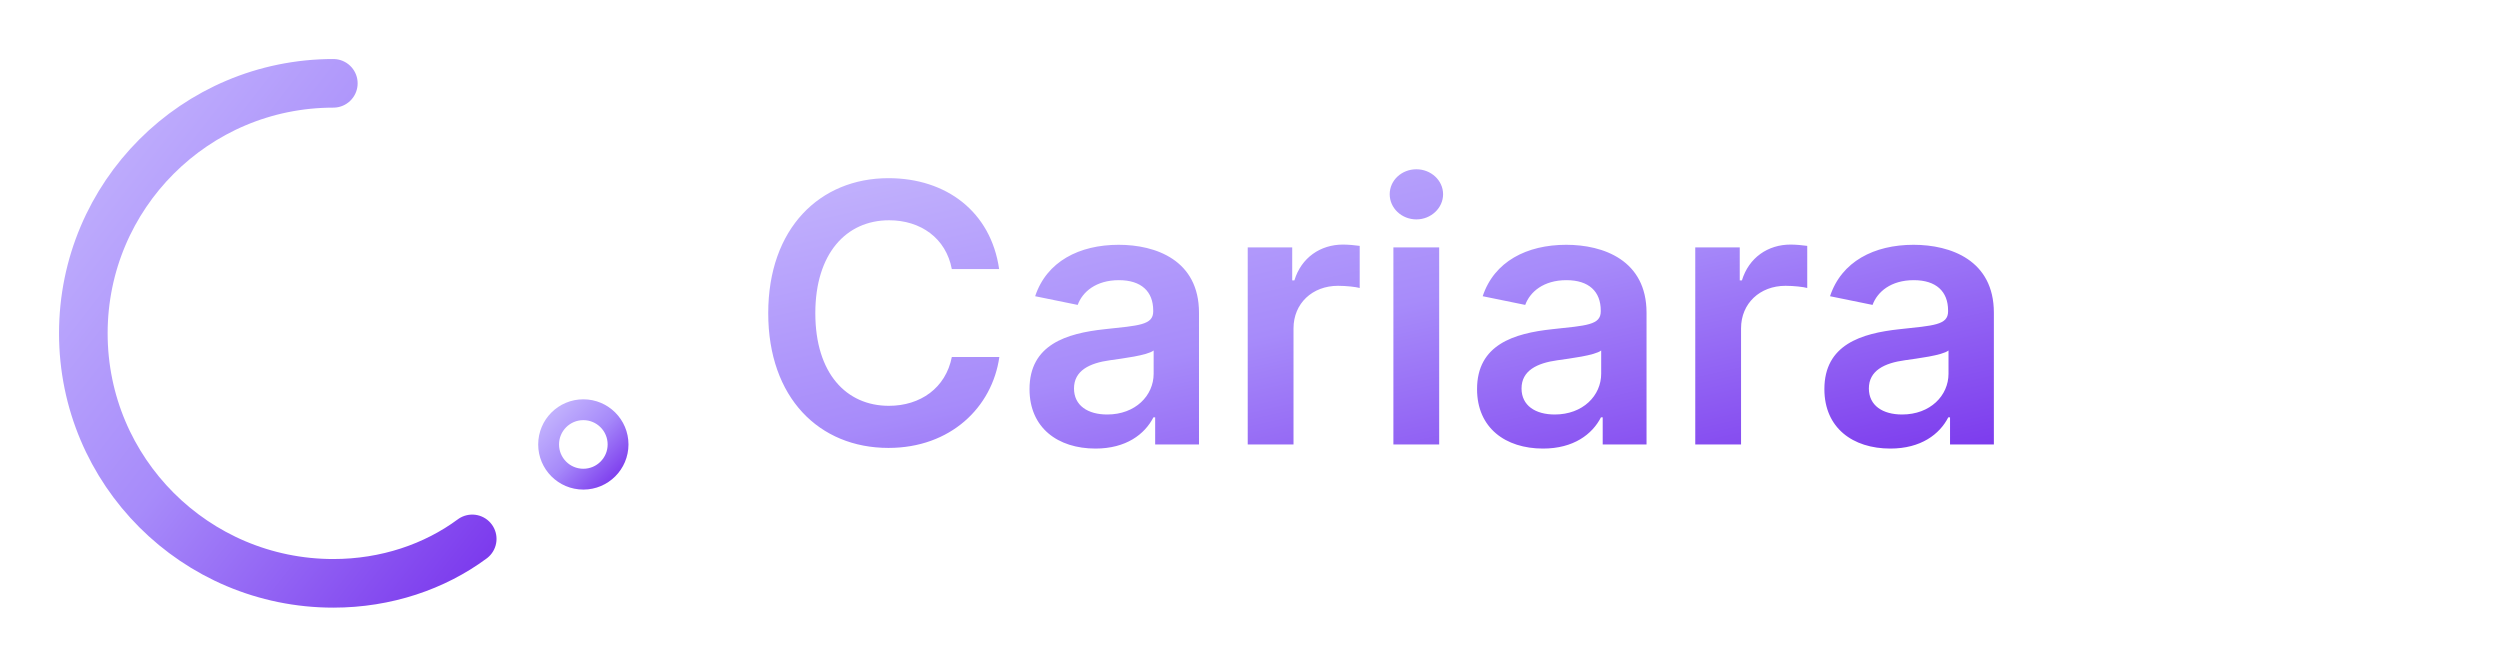
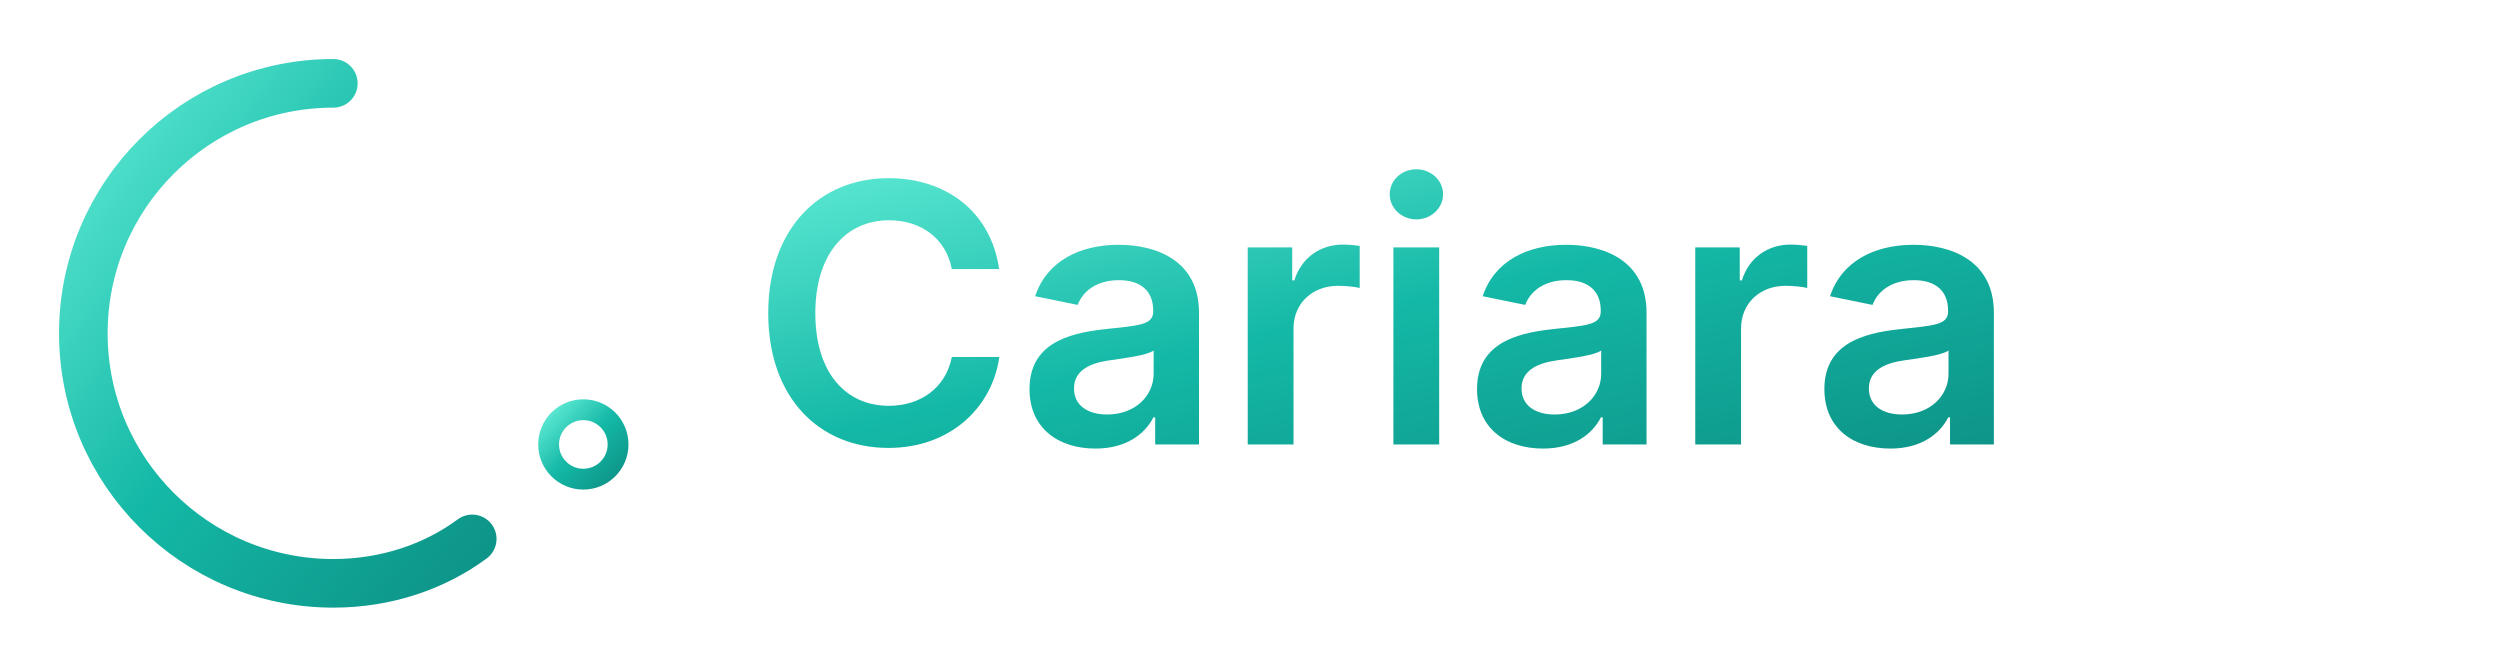
<svg xmlns="http://www.w3.org/2000/svg" width="180" height="48" viewBox="0 0 180 48" fill="none">
  <defs>
    <linearGradient id="fullLogoGradient" x1="0%" y1="0%" x2="100%" y2="100%">
-       <stop offset="0%" style="stop-color:#c4b5fd" />
-       <stop offset="50%" style="stop-color:#a78bfa" />
-       <stop offset="100%" style="stop-color:#7c3aed" />
+       <stop offset="0%" style="stop-color:#5eead4" />
+       <stop offset="50%" style="stop-color:#14b8a6" />
+       <stop offset="100%" style="stop-color:#0d9488" />
    </linearGradient>
  </defs>
  <path d="M24 6C14.059 6 6 14.059 6 24C6 33.941 14.059 42 24 42C27.8 42 31.3 40.8 34 38.8" stroke="url(#fullLogoGradient)" stroke-width="3.5" stroke-linecap="round" fill="none" />
  <line x1="26" y1="18" x2="40" y2="18" stroke="url(#fullLogoGradient)" stroke-width="2.5" stroke-linecap="round" />
  <line x1="26" y1="25" x2="36" y2="25" stroke="url(#fullLogoGradient)" stroke-width="2.5" stroke-linecap="round" />
  <line x1="26" y1="32" x2="32" y2="32" stroke="url(#fullLogoGradient)" stroke-width="2.5" stroke-linecap="round" />
  <circle cx="42" cy="32" r="2.5" stroke="url(#fullLogoGradient)" stroke-width="1.5" fill="none" />
  <text x="54" y="32" font-family="system-ui, -apple-system, sans-serif" font-size="26" font-weight="600" fill="url(#fullLogoGradient)">Cariara</text>
</svg>
